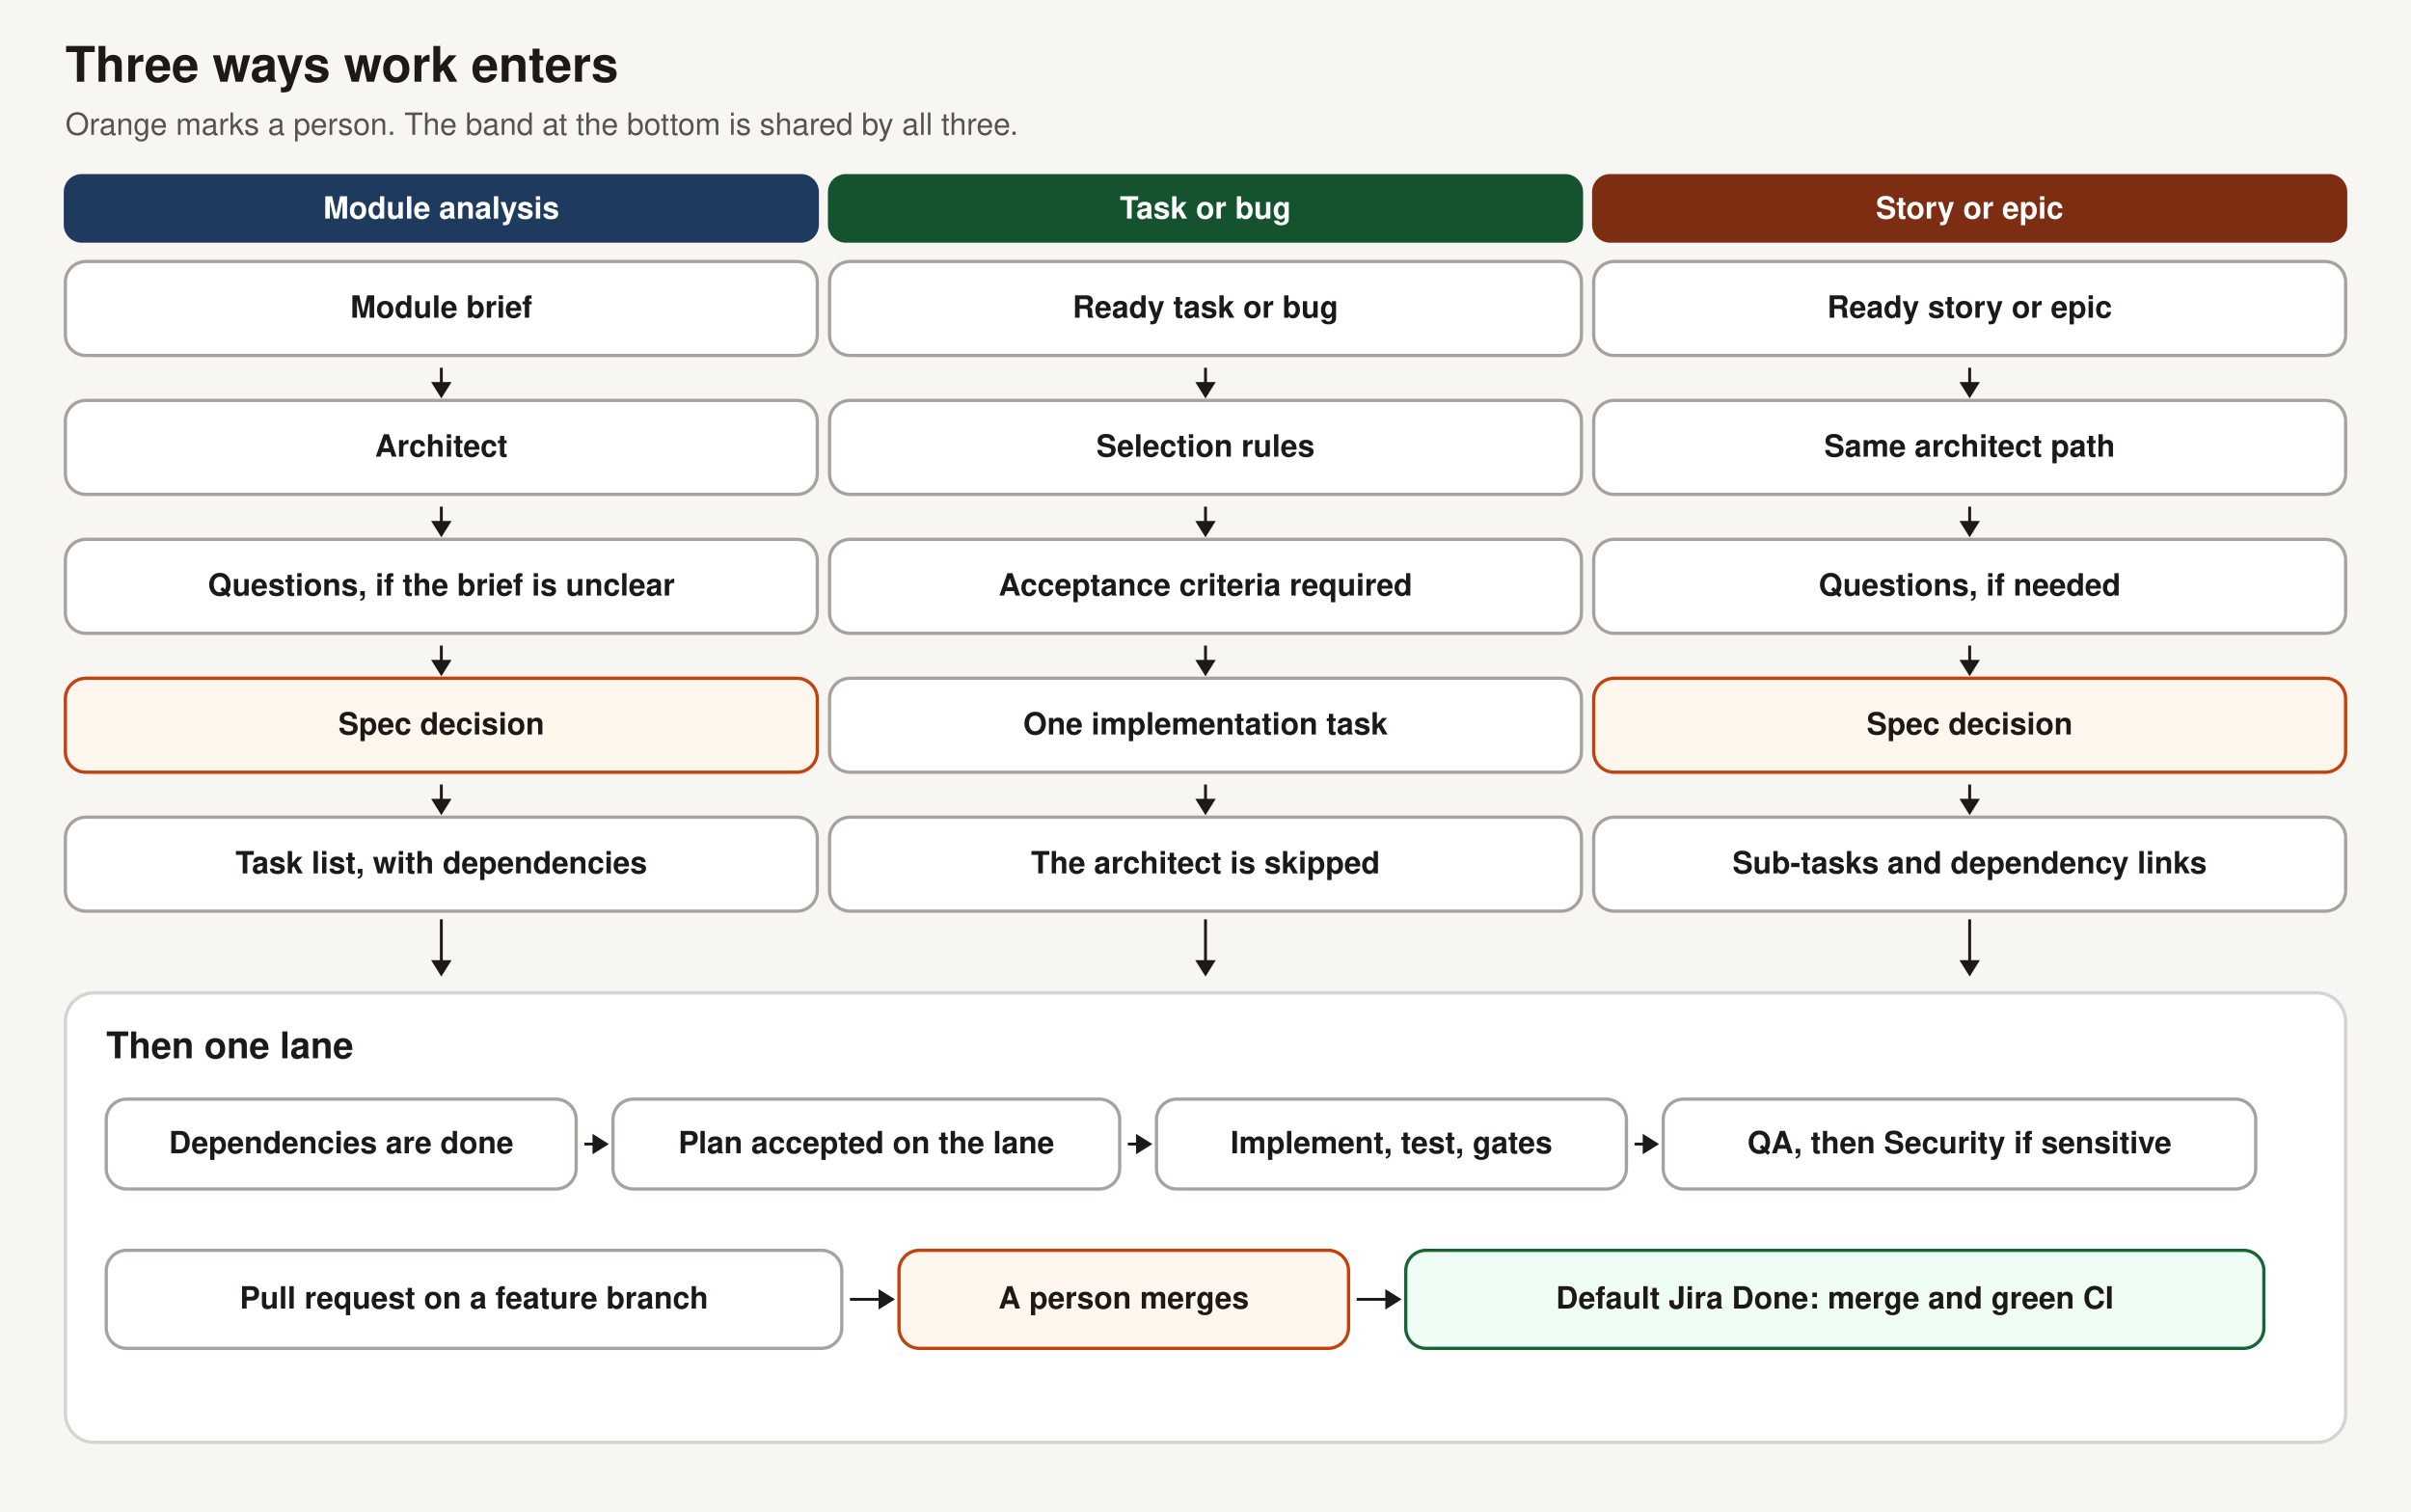
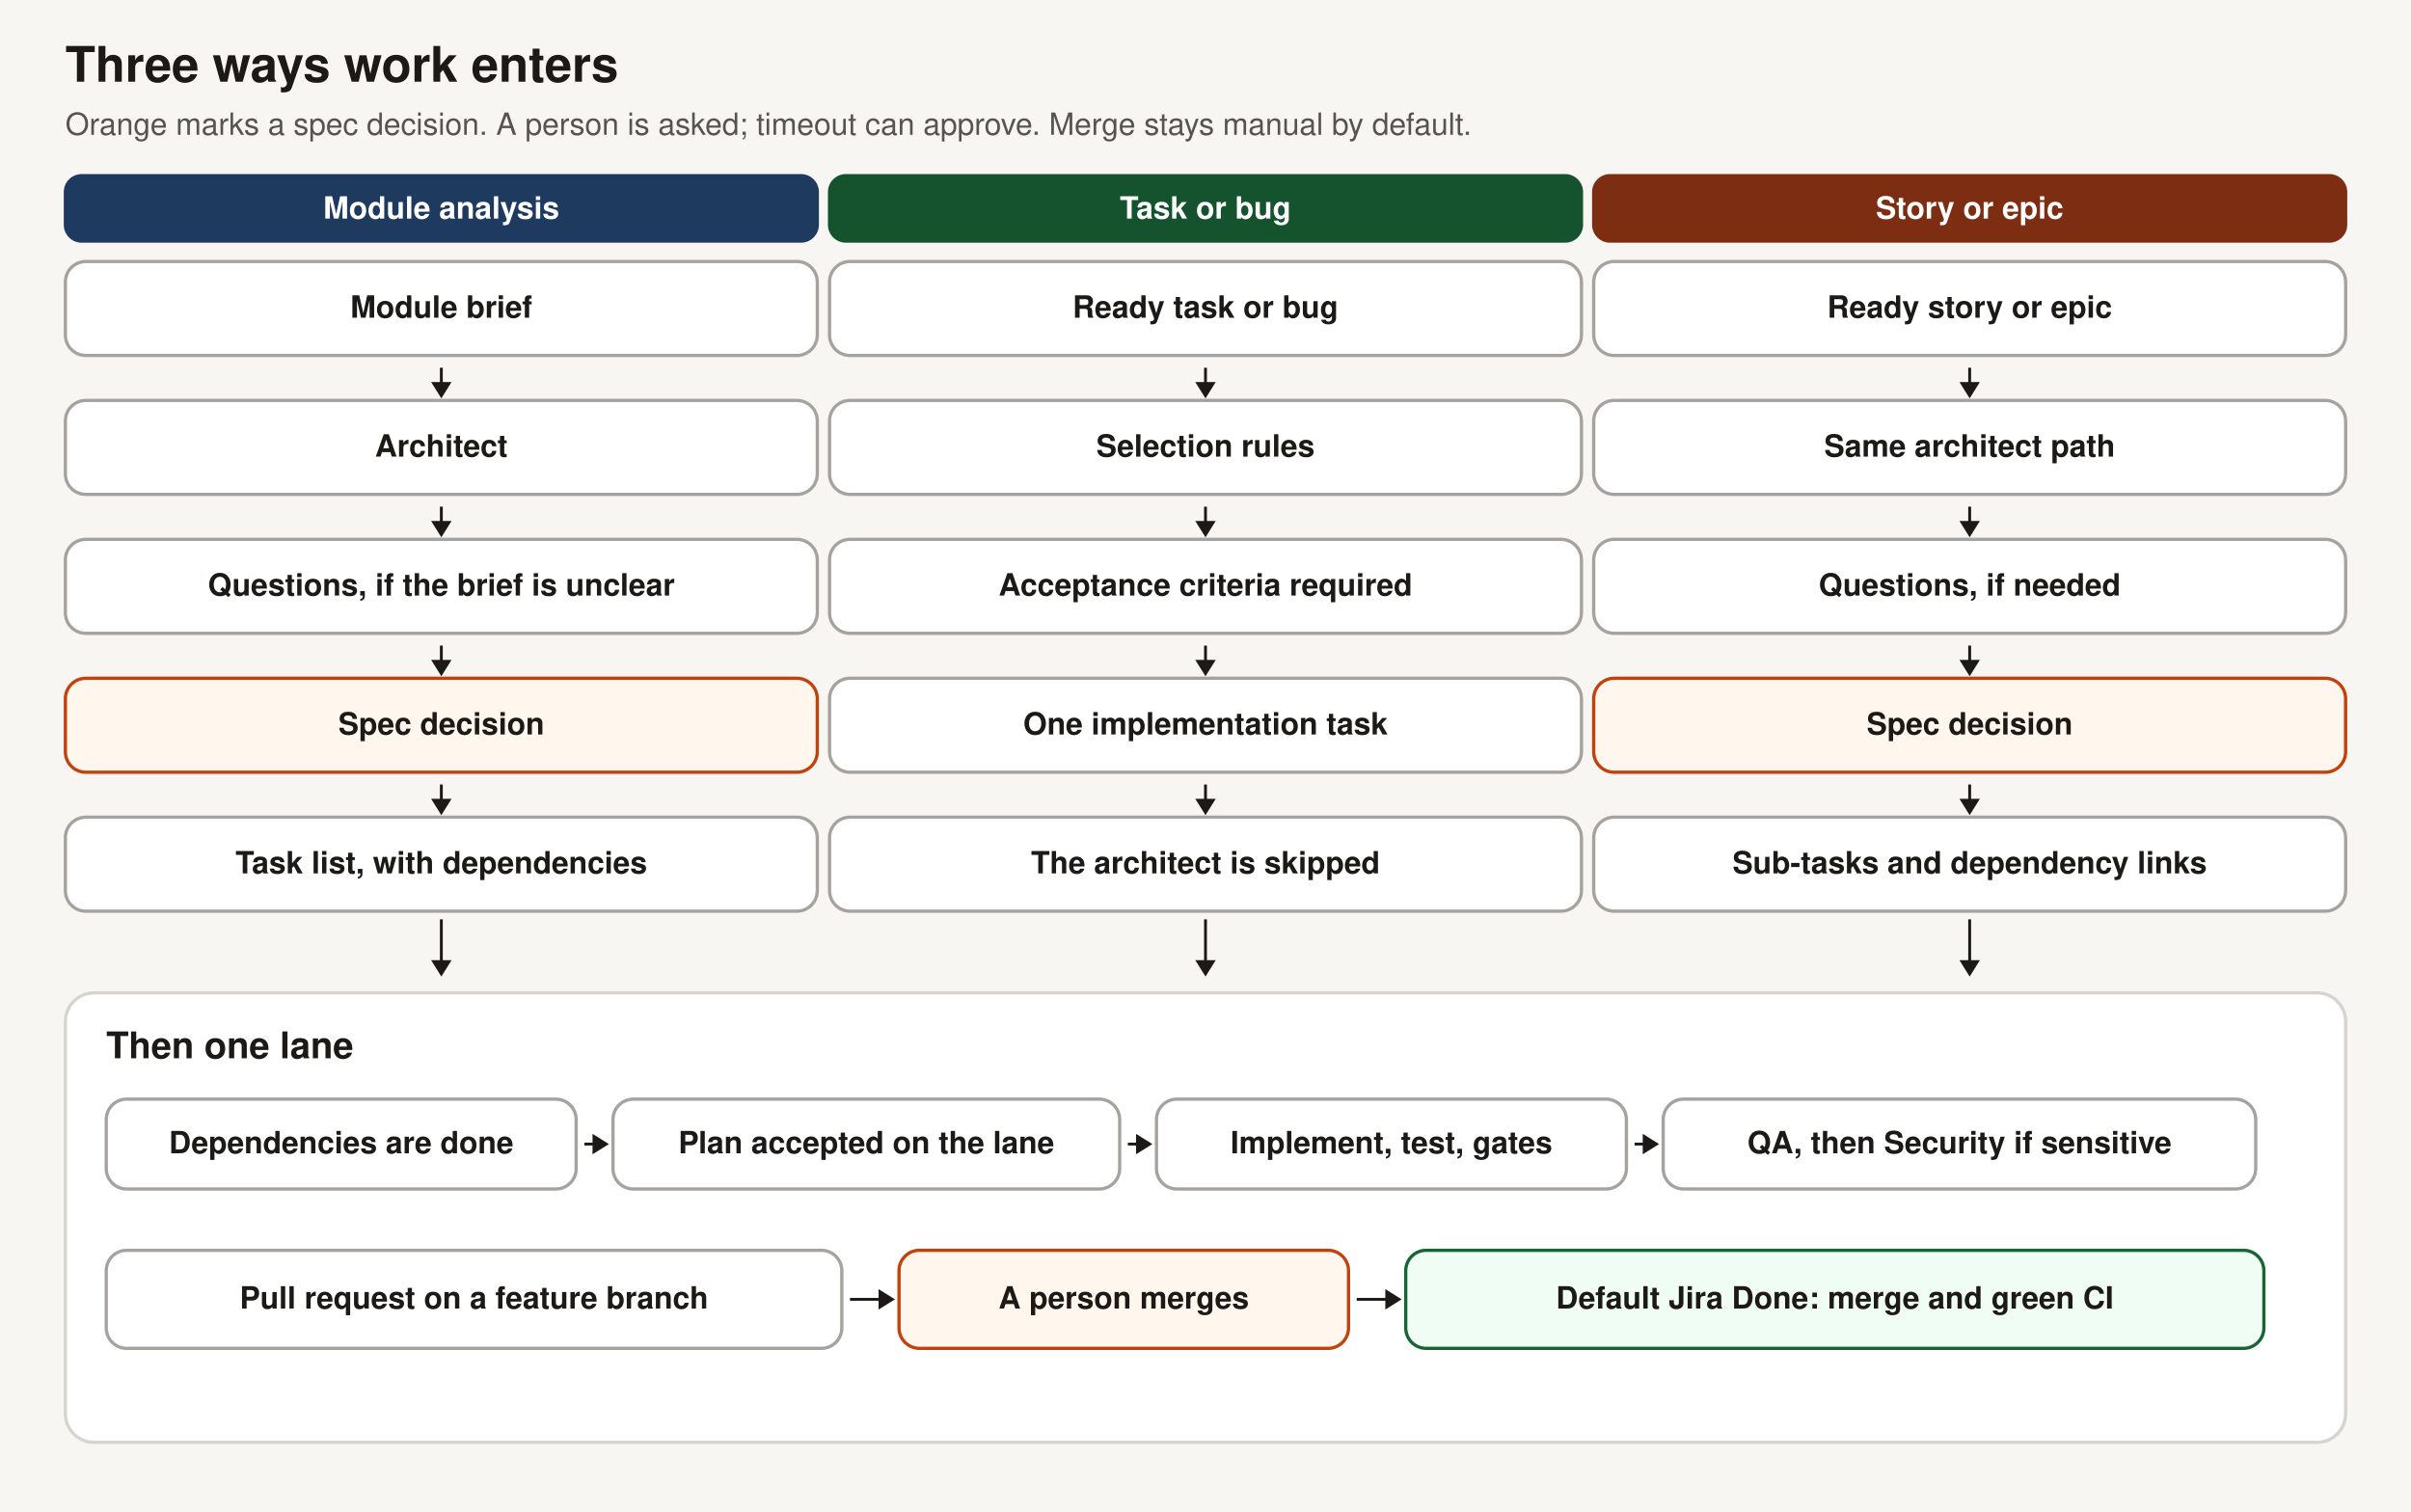
<svg xmlns="http://www.w3.org/2000/svg" width="1180" height="740" viewBox="0 0 1180 740" role="img">
  <rect width="100%" height="100%" fill="#f7f6f3" />
  <text x="32" y="40" fill="#1c1917" font-family="Helvetica, Arial, sans-serif" font-size="24" font-weight="700" text-anchor="start">Three ways work enters</text>
-   <text x="32" y="66" fill="#57534e" font-family="Helvetica, Arial, sans-serif" font-size="15" font-weight="400" text-anchor="start">Orange marks a person. The band at the bottom is shared by all three.</text>
+   <text x="32" y="66" fill="#57534e" font-family="Helvetica, Arial, sans-serif" font-size="15" font-weight="400" text-anchor="start">Orange marks a spec decision. A person is asked; timeout can approve. Merge stays manual by default.</text>
  <rect x="32" y="86" width="368" height="32" rx="8" fill="#1e3a5f" stroke="#1e3a5f" stroke-width="1.6" />
  <text x="216.0" y="107.0" fill="#ffffff" font-family="Helvetica, Arial, sans-serif" font-size="15" font-weight="700" text-anchor="middle">Module analysis</text>
  <rect x="32" y="128" width="368" height="46" rx="10" fill="#ffffff" stroke="#a8a29e" stroke-width="1.6" />
  <text x="216.0" y="155.5" fill="#1c1917" font-family="Helvetica, Arial, sans-serif" font-size="15" font-weight="600" text-anchor="middle">Module brief</text>
  <line x1="216.0" y1="180" x2="216.0" y2="188" stroke="#1c1917" stroke-width="1.4" />
  <polygon points="211.0,187 221.0,187 216.0,195" fill="#1c1917" />
  <rect x="32" y="196" width="368" height="46" rx="10" fill="#ffffff" stroke="#a8a29e" stroke-width="1.6" />
  <text x="216.0" y="223.5" fill="#1c1917" font-family="Helvetica, Arial, sans-serif" font-size="15" font-weight="600" text-anchor="middle">Architect</text>
  <line x1="216.0" y1="248" x2="216.0" y2="256" stroke="#1c1917" stroke-width="1.4" />
  <polygon points="211.0,255 221.0,255 216.0,263" fill="#1c1917" />
  <rect x="32" y="264" width="368" height="46" rx="10" fill="#ffffff" stroke="#a8a29e" stroke-width="1.6" />
  <text x="216.0" y="291.5" fill="#1c1917" font-family="Helvetica, Arial, sans-serif" font-size="15" font-weight="600" text-anchor="middle">Questions, if the brief is unclear</text>
  <line x1="216.0" y1="316" x2="216.0" y2="324" stroke="#1c1917" stroke-width="1.4" />
  <polygon points="211.0,323 221.0,323 216.0,331" fill="#1c1917" />
  <rect x="32" y="332" width="368" height="46" rx="10" fill="#fff7ed" stroke="#c2410c" stroke-width="1.6" />
  <text x="216.0" y="359.5" fill="#1c1917" font-family="Helvetica, Arial, sans-serif" font-size="15" font-weight="600" text-anchor="middle">Spec decision</text>
  <line x1="216.0" y1="384" x2="216.0" y2="392" stroke="#1c1917" stroke-width="1.4" />
  <polygon points="211.0,391 221.0,391 216.0,399" fill="#1c1917" />
  <rect x="32" y="400" width="368" height="46" rx="10" fill="#ffffff" stroke="#a8a29e" stroke-width="1.6" />
  <text x="216.0" y="427.5" fill="#1c1917" font-family="Helvetica, Arial, sans-serif" font-size="15" font-weight="600" text-anchor="middle">Task list, with dependencies</text>
  <line x1="216.0" y1="450" x2="216.0" y2="471" stroke="#1c1917" stroke-width="1.4" />
  <polygon points="211.0,470 221.0,470 216.0,478" fill="#1c1917" />
  <rect x="406" y="86" width="368" height="32" rx="8" fill="#14532d" stroke="#14532d" stroke-width="1.6" />
  <text x="590.0" y="107.0" fill="#ffffff" font-family="Helvetica, Arial, sans-serif" font-size="15" font-weight="700" text-anchor="middle">Task or bug</text>
  <rect x="406" y="128" width="368" height="46" rx="10" fill="#ffffff" stroke="#a8a29e" stroke-width="1.6" />
  <text x="590.0" y="155.5" fill="#1c1917" font-family="Helvetica, Arial, sans-serif" font-size="15" font-weight="600" text-anchor="middle">Ready task or bug</text>
  <line x1="590.0" y1="180" x2="590.0" y2="188" stroke="#1c1917" stroke-width="1.4" />
  <polygon points="585.0,187 595.0,187 590.0,195" fill="#1c1917" />
  <rect x="406" y="196" width="368" height="46" rx="10" fill="#ffffff" stroke="#a8a29e" stroke-width="1.6" />
  <text x="590.0" y="223.5" fill="#1c1917" font-family="Helvetica, Arial, sans-serif" font-size="15" font-weight="600" text-anchor="middle">Selection rules</text>
  <line x1="590.0" y1="248" x2="590.0" y2="256" stroke="#1c1917" stroke-width="1.4" />
  <polygon points="585.0,255 595.0,255 590.0,263" fill="#1c1917" />
  <rect x="406" y="264" width="368" height="46" rx="10" fill="#ffffff" stroke="#a8a29e" stroke-width="1.6" />
  <text x="590.0" y="291.5" fill="#1c1917" font-family="Helvetica, Arial, sans-serif" font-size="15" font-weight="600" text-anchor="middle">Acceptance criteria required</text>
  <line x1="590.0" y1="316" x2="590.0" y2="324" stroke="#1c1917" stroke-width="1.4" />
  <polygon points="585.0,323 595.0,323 590.0,331" fill="#1c1917" />
  <rect x="406" y="332" width="368" height="46" rx="10" fill="#ffffff" stroke="#a8a29e" stroke-width="1.6" />
  <text x="590.0" y="359.5" fill="#1c1917" font-family="Helvetica, Arial, sans-serif" font-size="15" font-weight="600" text-anchor="middle">One implementation task</text>
  <line x1="590.0" y1="384" x2="590.0" y2="392" stroke="#1c1917" stroke-width="1.4" />
  <polygon points="585.0,391 595.0,391 590.0,399" fill="#1c1917" />
  <rect x="406" y="400" width="368" height="46" rx="10" fill="#ffffff" stroke="#a8a29e" stroke-width="1.6" />
  <text x="590.0" y="427.5" fill="#1c1917" font-family="Helvetica, Arial, sans-serif" font-size="15" font-weight="600" text-anchor="middle">The architect is skipped</text>
  <line x1="590.0" y1="450" x2="590.0" y2="471" stroke="#1c1917" stroke-width="1.4" />
  <polygon points="585.0,470 595.0,470 590.0,478" fill="#1c1917" />
  <rect x="780" y="86" width="368" height="32" rx="8" fill="#7c2d12" stroke="#7c2d12" stroke-width="1.6" />
  <text x="964.0" y="107.0" fill="#ffffff" font-family="Helvetica, Arial, sans-serif" font-size="15" font-weight="700" text-anchor="middle">Story or epic</text>
  <rect x="780" y="128" width="368" height="46" rx="10" fill="#ffffff" stroke="#a8a29e" stroke-width="1.6" />
  <text x="964.0" y="155.5" fill="#1c1917" font-family="Helvetica, Arial, sans-serif" font-size="15" font-weight="600" text-anchor="middle">Ready story or epic</text>
  <line x1="964.0" y1="180" x2="964.0" y2="188" stroke="#1c1917" stroke-width="1.4" />
  <polygon points="959.0,187 969.0,187 964.0,195" fill="#1c1917" />
  <rect x="780" y="196" width="368" height="46" rx="10" fill="#ffffff" stroke="#a8a29e" stroke-width="1.6" />
  <text x="964.0" y="223.5" fill="#1c1917" font-family="Helvetica, Arial, sans-serif" font-size="15" font-weight="600" text-anchor="middle">Same architect path</text>
  <line x1="964.0" y1="248" x2="964.0" y2="256" stroke="#1c1917" stroke-width="1.4" />
  <polygon points="959.0,255 969.0,255 964.0,263" fill="#1c1917" />
  <rect x="780" y="264" width="368" height="46" rx="10" fill="#ffffff" stroke="#a8a29e" stroke-width="1.6" />
  <text x="964.0" y="291.5" fill="#1c1917" font-family="Helvetica, Arial, sans-serif" font-size="15" font-weight="600" text-anchor="middle">Questions, if needed</text>
  <line x1="964.0" y1="316" x2="964.0" y2="324" stroke="#1c1917" stroke-width="1.4" />
  <polygon points="959.0,323 969.0,323 964.0,331" fill="#1c1917" />
  <rect x="780" y="332" width="368" height="46" rx="10" fill="#fff7ed" stroke="#c2410c" stroke-width="1.6" />
  <text x="964.0" y="359.5" fill="#1c1917" font-family="Helvetica, Arial, sans-serif" font-size="15" font-weight="600" text-anchor="middle">Spec decision</text>
  <line x1="964.0" y1="384" x2="964.0" y2="392" stroke="#1c1917" stroke-width="1.4" />
  <polygon points="959.0,391 969.0,391 964.0,399" fill="#1c1917" />
  <rect x="780" y="400" width="368" height="46" rx="10" fill="#ffffff" stroke="#a8a29e" stroke-width="1.6" />
  <text x="964.0" y="427.5" fill="#1c1917" font-family="Helvetica, Arial, sans-serif" font-size="15" font-weight="600" text-anchor="middle">Sub-tasks and dependency links</text>
  <line x1="964.0" y1="450" x2="964.0" y2="471" stroke="#1c1917" stroke-width="1.4" />
  <polygon points="959.0,470 969.0,470 964.0,478" fill="#1c1917" />
  <rect x="32" y="486" width="1116" height="220" rx="14" fill="#ffffff" stroke="#d6d3d1" stroke-width="1.6" />
  <text x="52" y="518" fill="#1c1917" font-family="Helvetica, Arial, sans-serif" font-size="18" font-weight="700" text-anchor="start">Then one lane</text>
  <rect x="52" y="538" width="230" height="44" rx="10" fill="#ffffff" stroke="#a8a29e" stroke-width="1.6" />
  <text x="167.0" y="564.5" fill="#1c1917" font-family="Helvetica, Arial, sans-serif" font-size="15" font-weight="600" text-anchor="middle">Dependencies are done</text>
  <line x1="286" y1="560" x2="291" y2="560" stroke="#1c1917" stroke-width="1.4" />
  <polygon points="290,555 290,565 298,560" fill="#1c1917" />
  <rect x="300" y="538" width="248" height="44" rx="10" fill="#ffffff" stroke="#a8a29e" stroke-width="1.6" />
  <text x="424.0" y="564.5" fill="#1c1917" font-family="Helvetica, Arial, sans-serif" font-size="15" font-weight="600" text-anchor="middle">Plan accepted on the lane</text>
  <line x1="552" y1="560" x2="557" y2="560" stroke="#1c1917" stroke-width="1.4" />
  <polygon points="556,555 556,565 564,560" fill="#1c1917" />
  <rect x="566" y="538" width="230" height="44" rx="10" fill="#ffffff" stroke="#a8a29e" stroke-width="1.6" />
  <text x="681.0" y="564.5" fill="#1c1917" font-family="Helvetica, Arial, sans-serif" font-size="15" font-weight="600" text-anchor="middle">Implement, test, gates</text>
  <line x1="800" y1="560" x2="805" y2="560" stroke="#1c1917" stroke-width="1.4" />
  <polygon points="804,555 804,565 812,560" fill="#1c1917" />
  <rect x="814" y="538" width="290" height="44" rx="10" fill="#ffffff" stroke="#a8a29e" stroke-width="1.6" />
  <text x="959.0" y="564.5" fill="#1c1917" font-family="Helvetica, Arial, sans-serif" font-size="15" font-weight="600" text-anchor="middle">QA, then Security if sensitive</text>
  <rect x="52" y="612" width="360" height="48" rx="10" fill="#ffffff" stroke="#a8a29e" stroke-width="1.6" />
  <text x="232.0" y="640.5" fill="#1c1917" font-family="Helvetica, Arial, sans-serif" font-size="15" font-weight="600" text-anchor="middle">Pull request on a feature branch</text>
  <line x1="416" y1="636" x2="431" y2="636" stroke="#1c1917" stroke-width="1.4" />
  <polygon points="430,631 430,641 438,636" fill="#1c1917" />
  <rect x="440" y="612" width="220" height="48" rx="10" fill="#fff7ed" stroke="#c2410c" stroke-width="1.6" />
  <text x="550.0" y="640.5" fill="#1c1917" font-family="Helvetica, Arial, sans-serif" font-size="15" font-weight="600" text-anchor="middle">A person merges</text>
  <line x1="664" y1="636" x2="679" y2="636" stroke="#1c1917" stroke-width="1.4" />
  <polygon points="678,631 678,641 686,636" fill="#1c1917" />
  <rect x="688" y="612" width="420" height="48" rx="10" fill="#f0fdf4" stroke="#166534" stroke-width="1.6" />
  <text x="898.0" y="640.5" fill="#1c1917" font-family="Helvetica, Arial, sans-serif" font-size="15" font-weight="600" text-anchor="middle">Default Jira Done: merge and green CI</text>
</svg>
